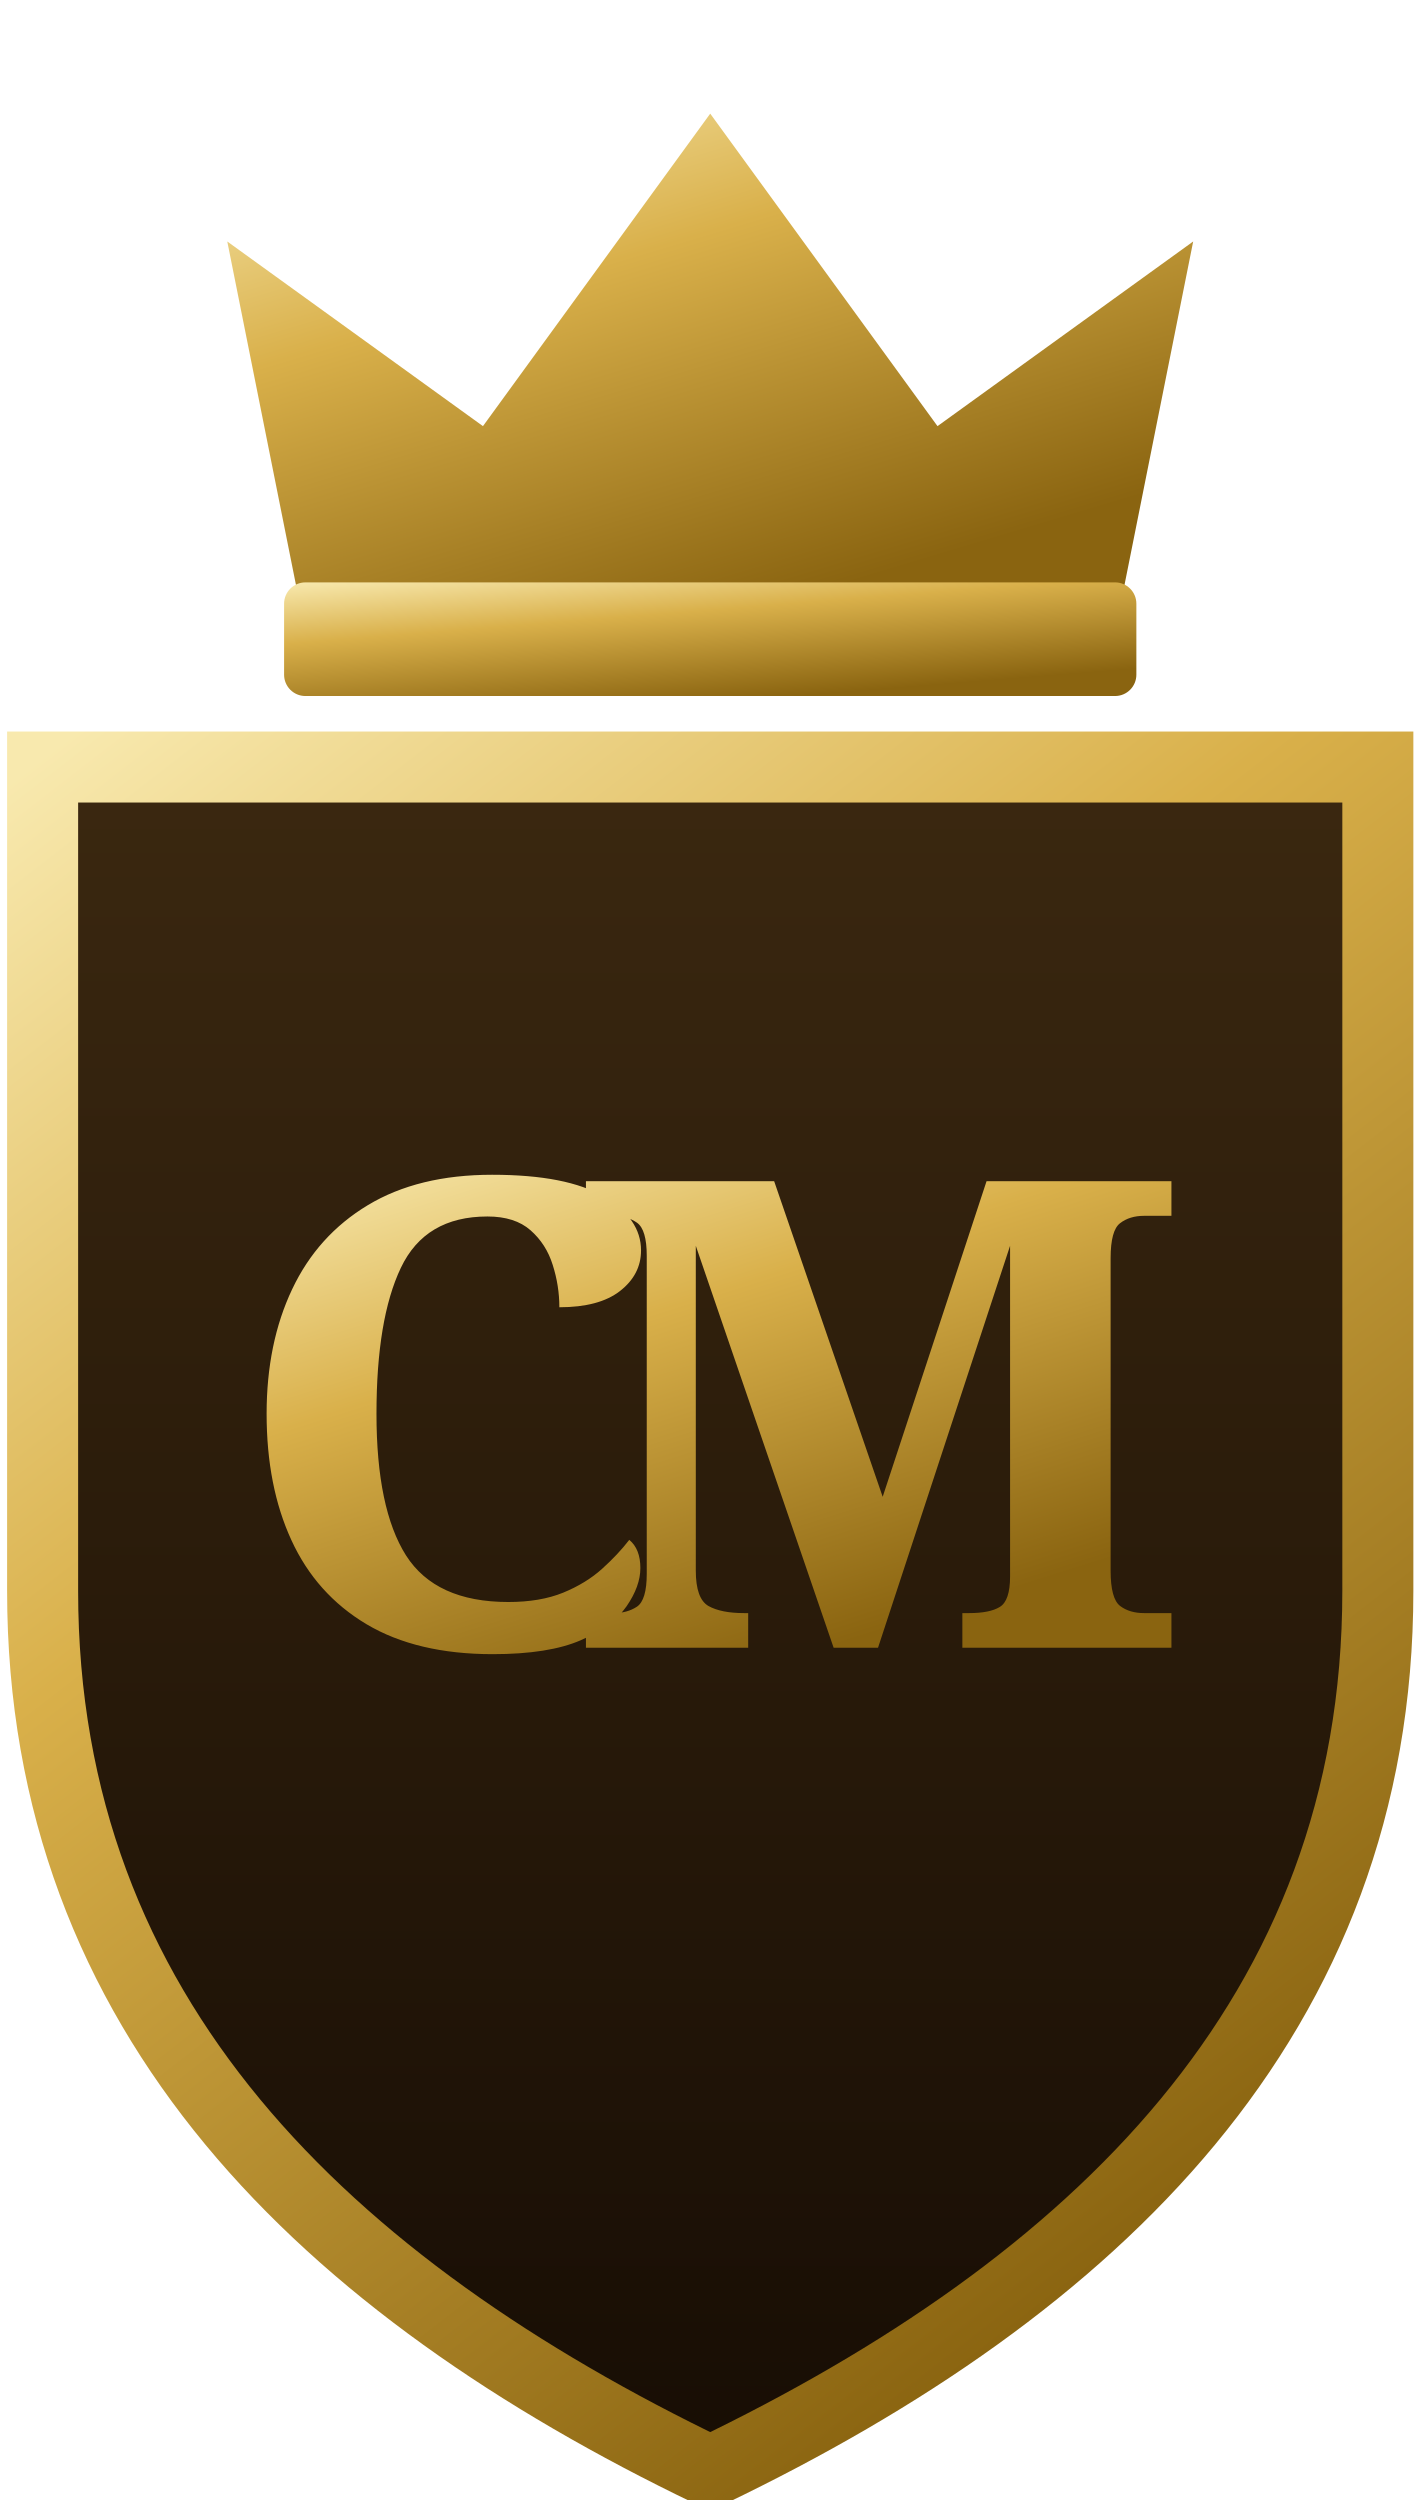
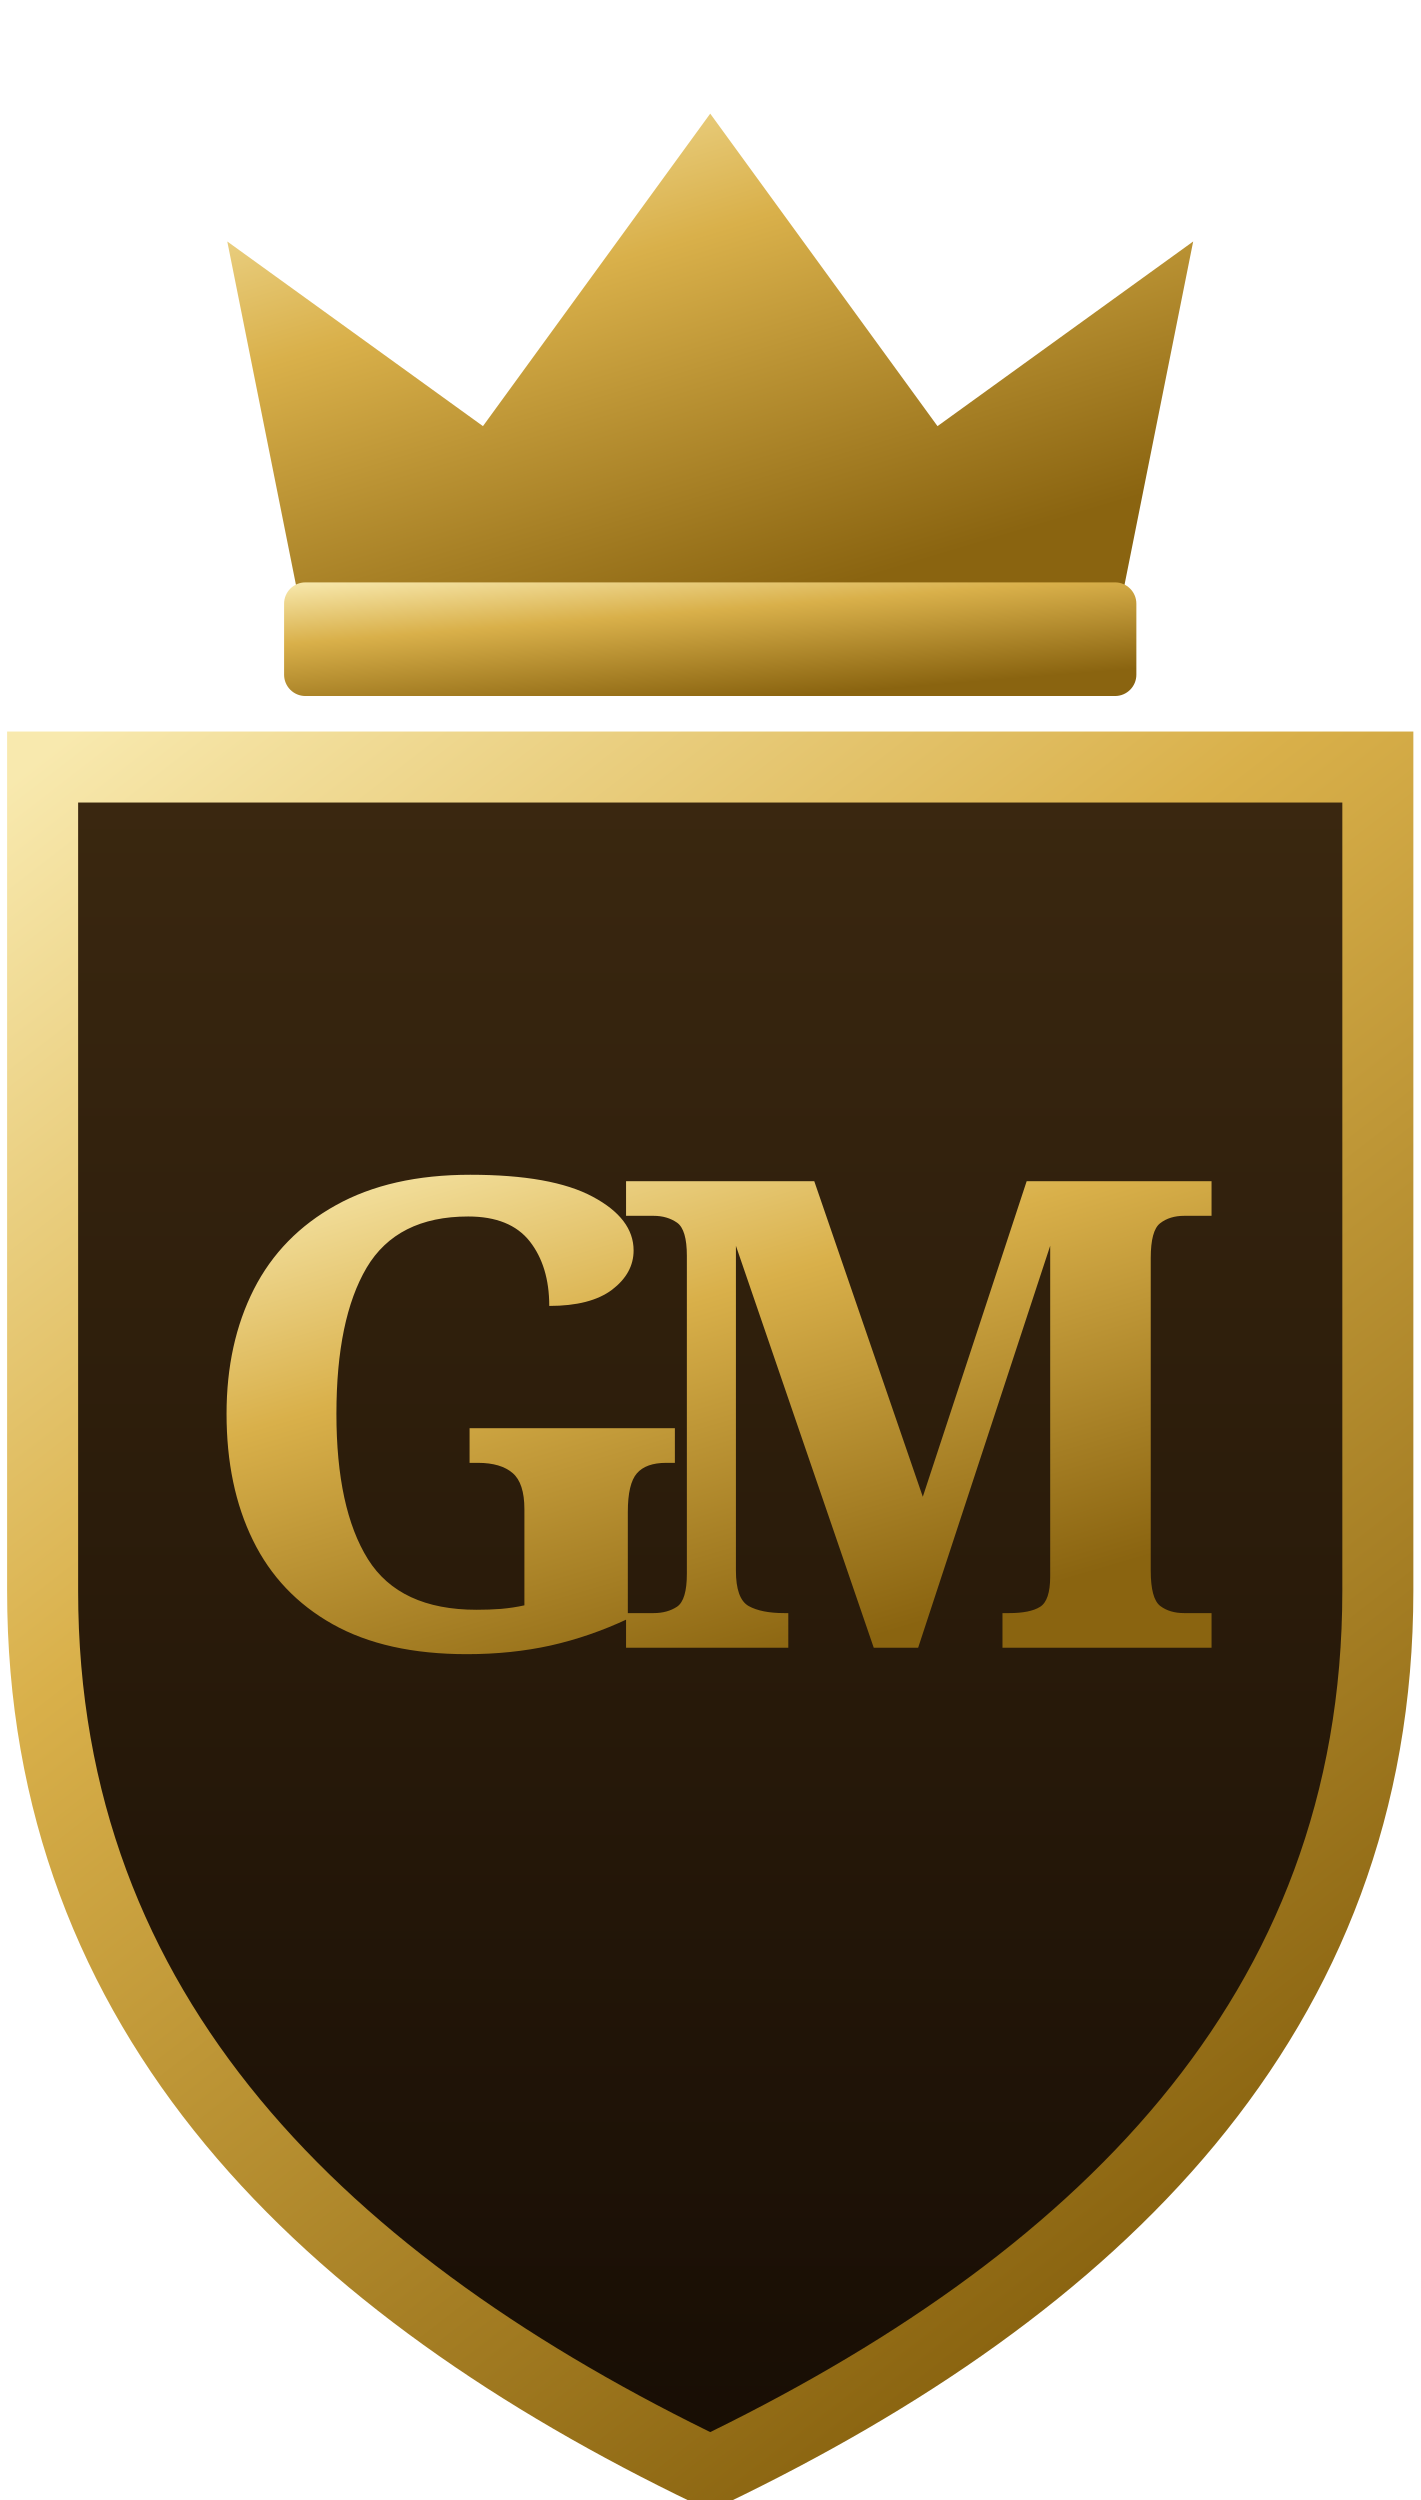
<svg xmlns="http://www.w3.org/2000/svg" viewBox="100 16 100 176">
  <defs>
    <linearGradient id="g" x1="0" y1="0" x2="0.6" y2="1">
      <stop offset="0" stop-color="#f8e9ae" />
      <stop offset="0.4" stop-color="#d9b04a" />
      <stop offset="1" stop-color="#8a6410" />
    </linearGradient>
    <linearGradient id="d" x1="0" y1="0" x2="0" y2="1">
      <stop offset="0" stop-color="#3b2810" />
      <stop offset="1" stop-color="#170d04" />
    </linearGradient>
  </defs>
  <path d="M121 58 L116 33 L134 46 L150 24 L166 46 L184 33 L179 58 Z" fill="url(#g)" />
  <rect x="120" y="57" width="60" height="8" rx="1.5" fill="url(#g)" />
  <path d="M103 70 H197 V128 C197 158 177 177 150 190 C123 177 103 158 103 128 Z" fill="url(#d)" stroke="url(#g)" stroke-width="5" />
-   <text x="150" y="132" text-anchor="middle" font-family="Georgia, serif" font-weight="700" font-size="46" letter-spacing="-7" fill="url(#g)">CM</text>
+   <text x="150" y="132" text-anchor="middle" font-family="Georgia, serif" font-weight="700" font-size="46" letter-spacing="-6" fill="url(#g)">GM</text>
</svg>
